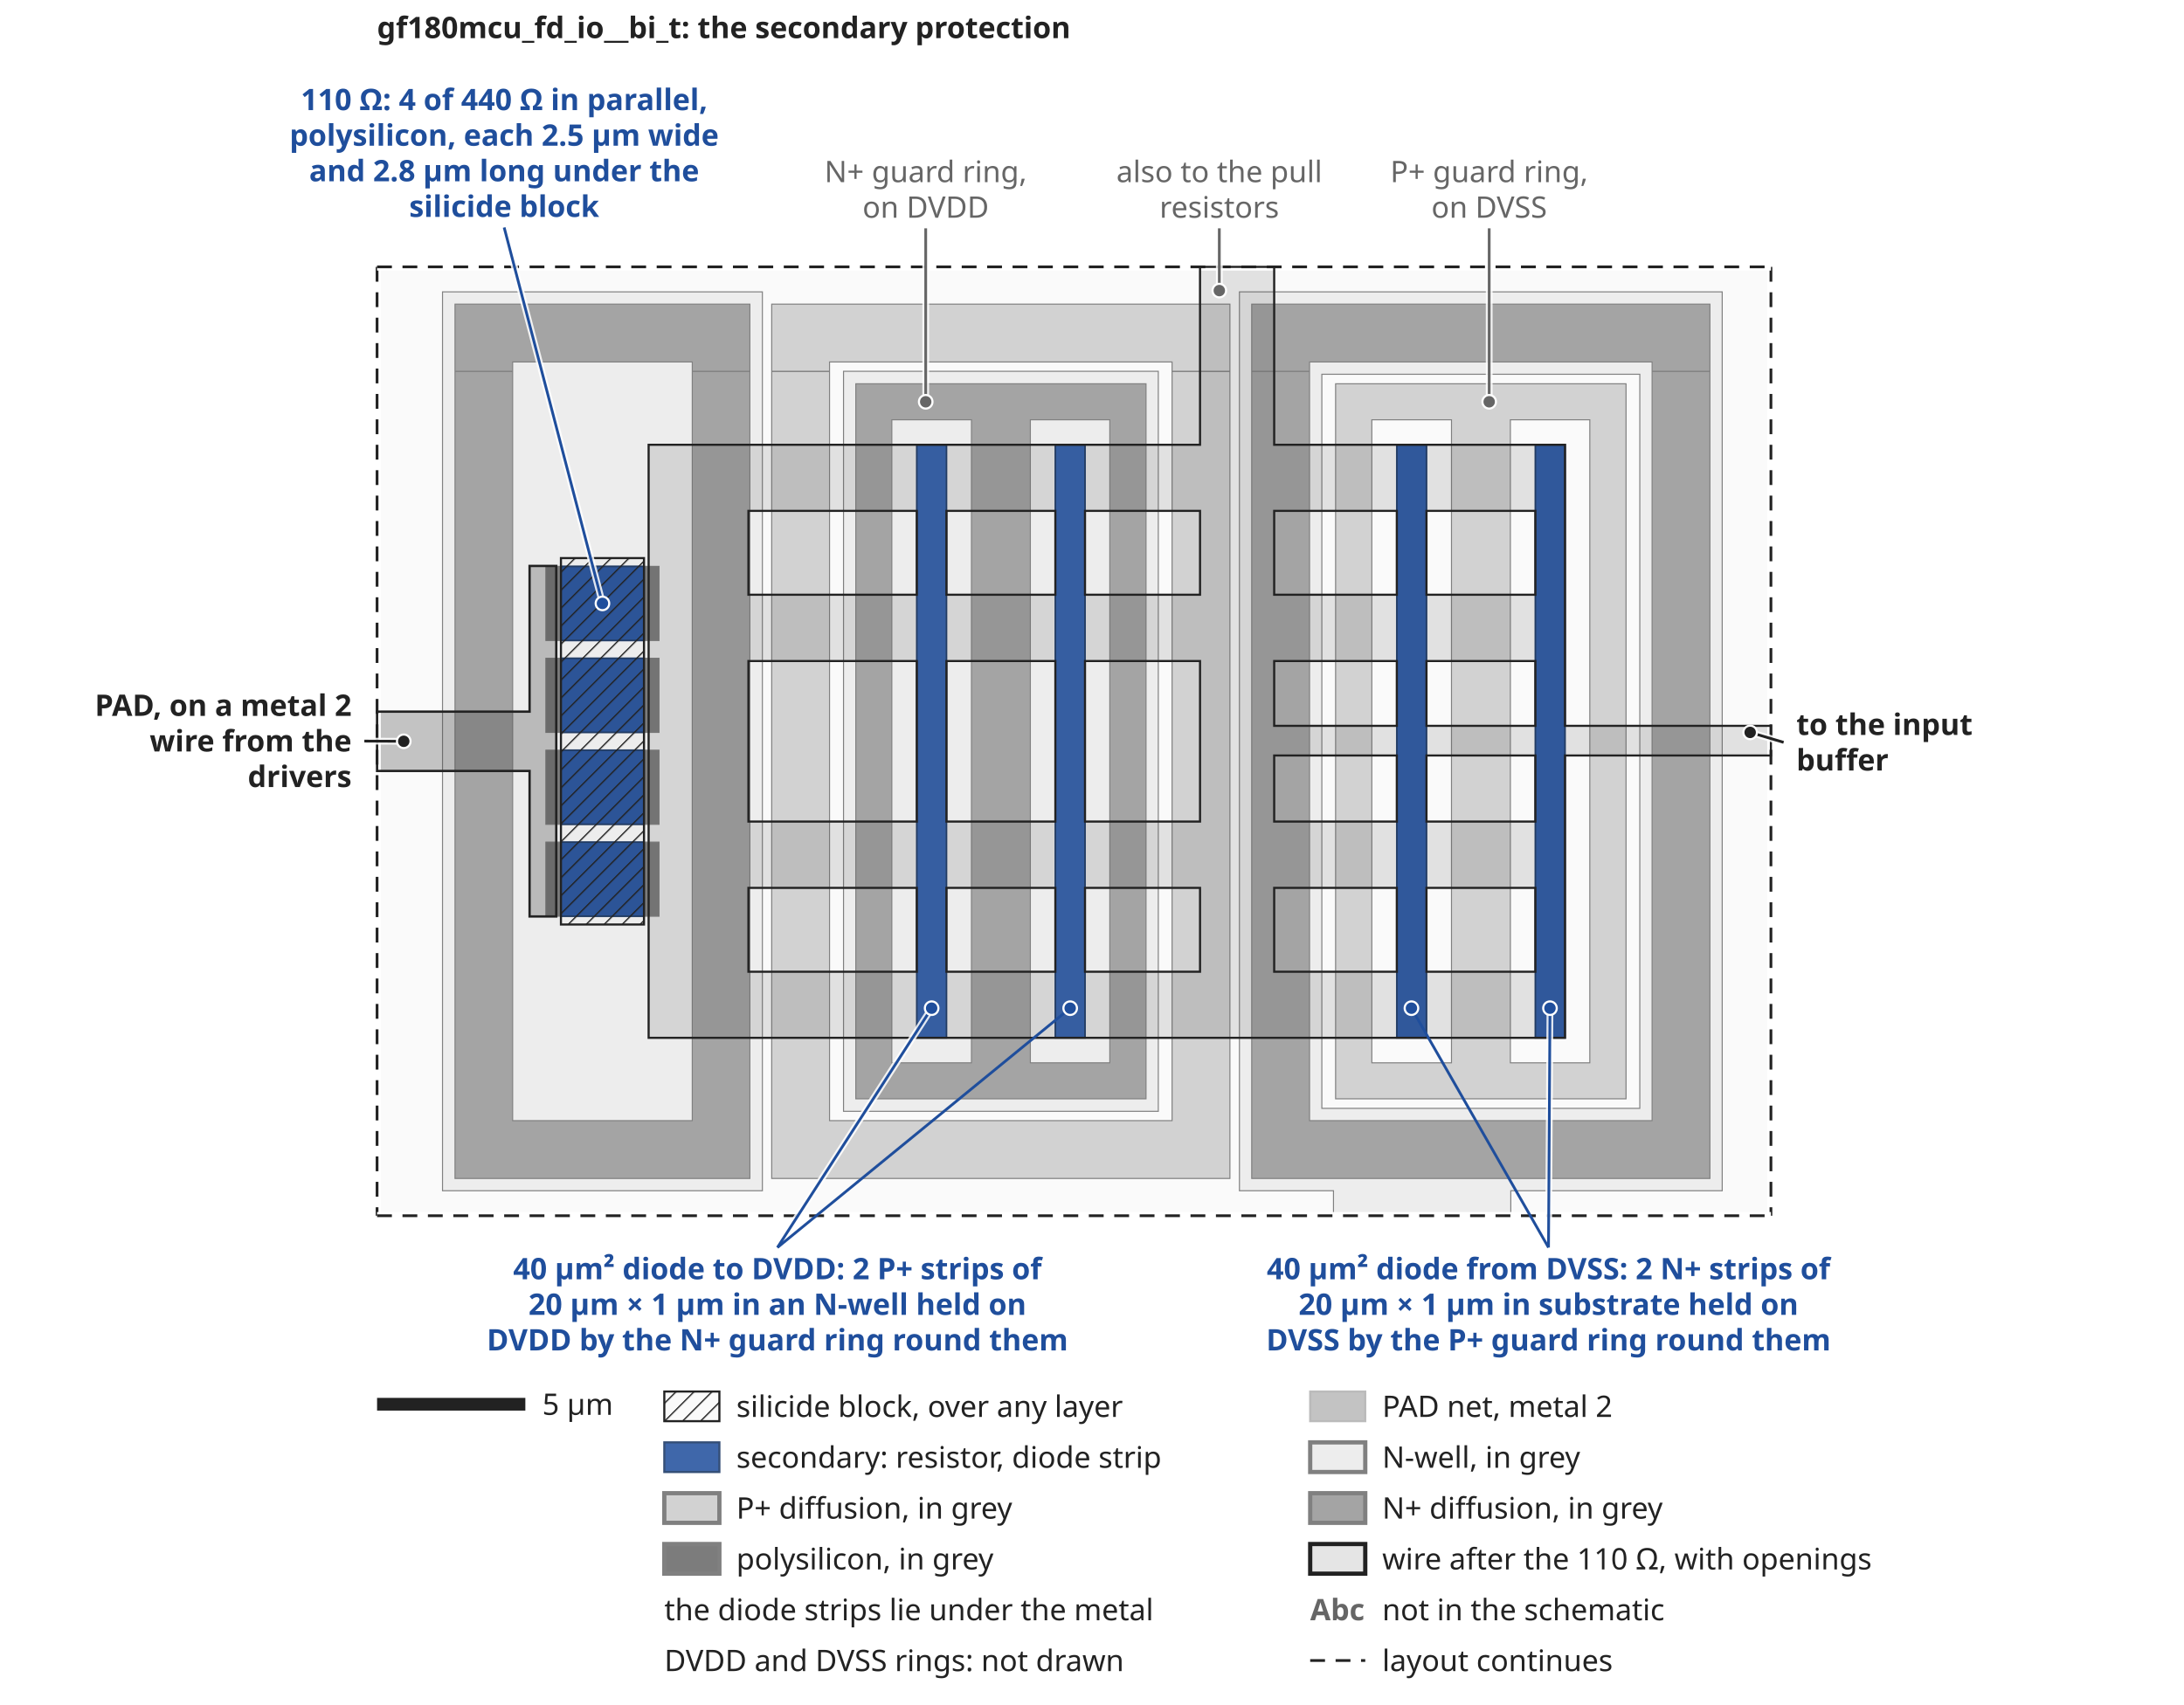
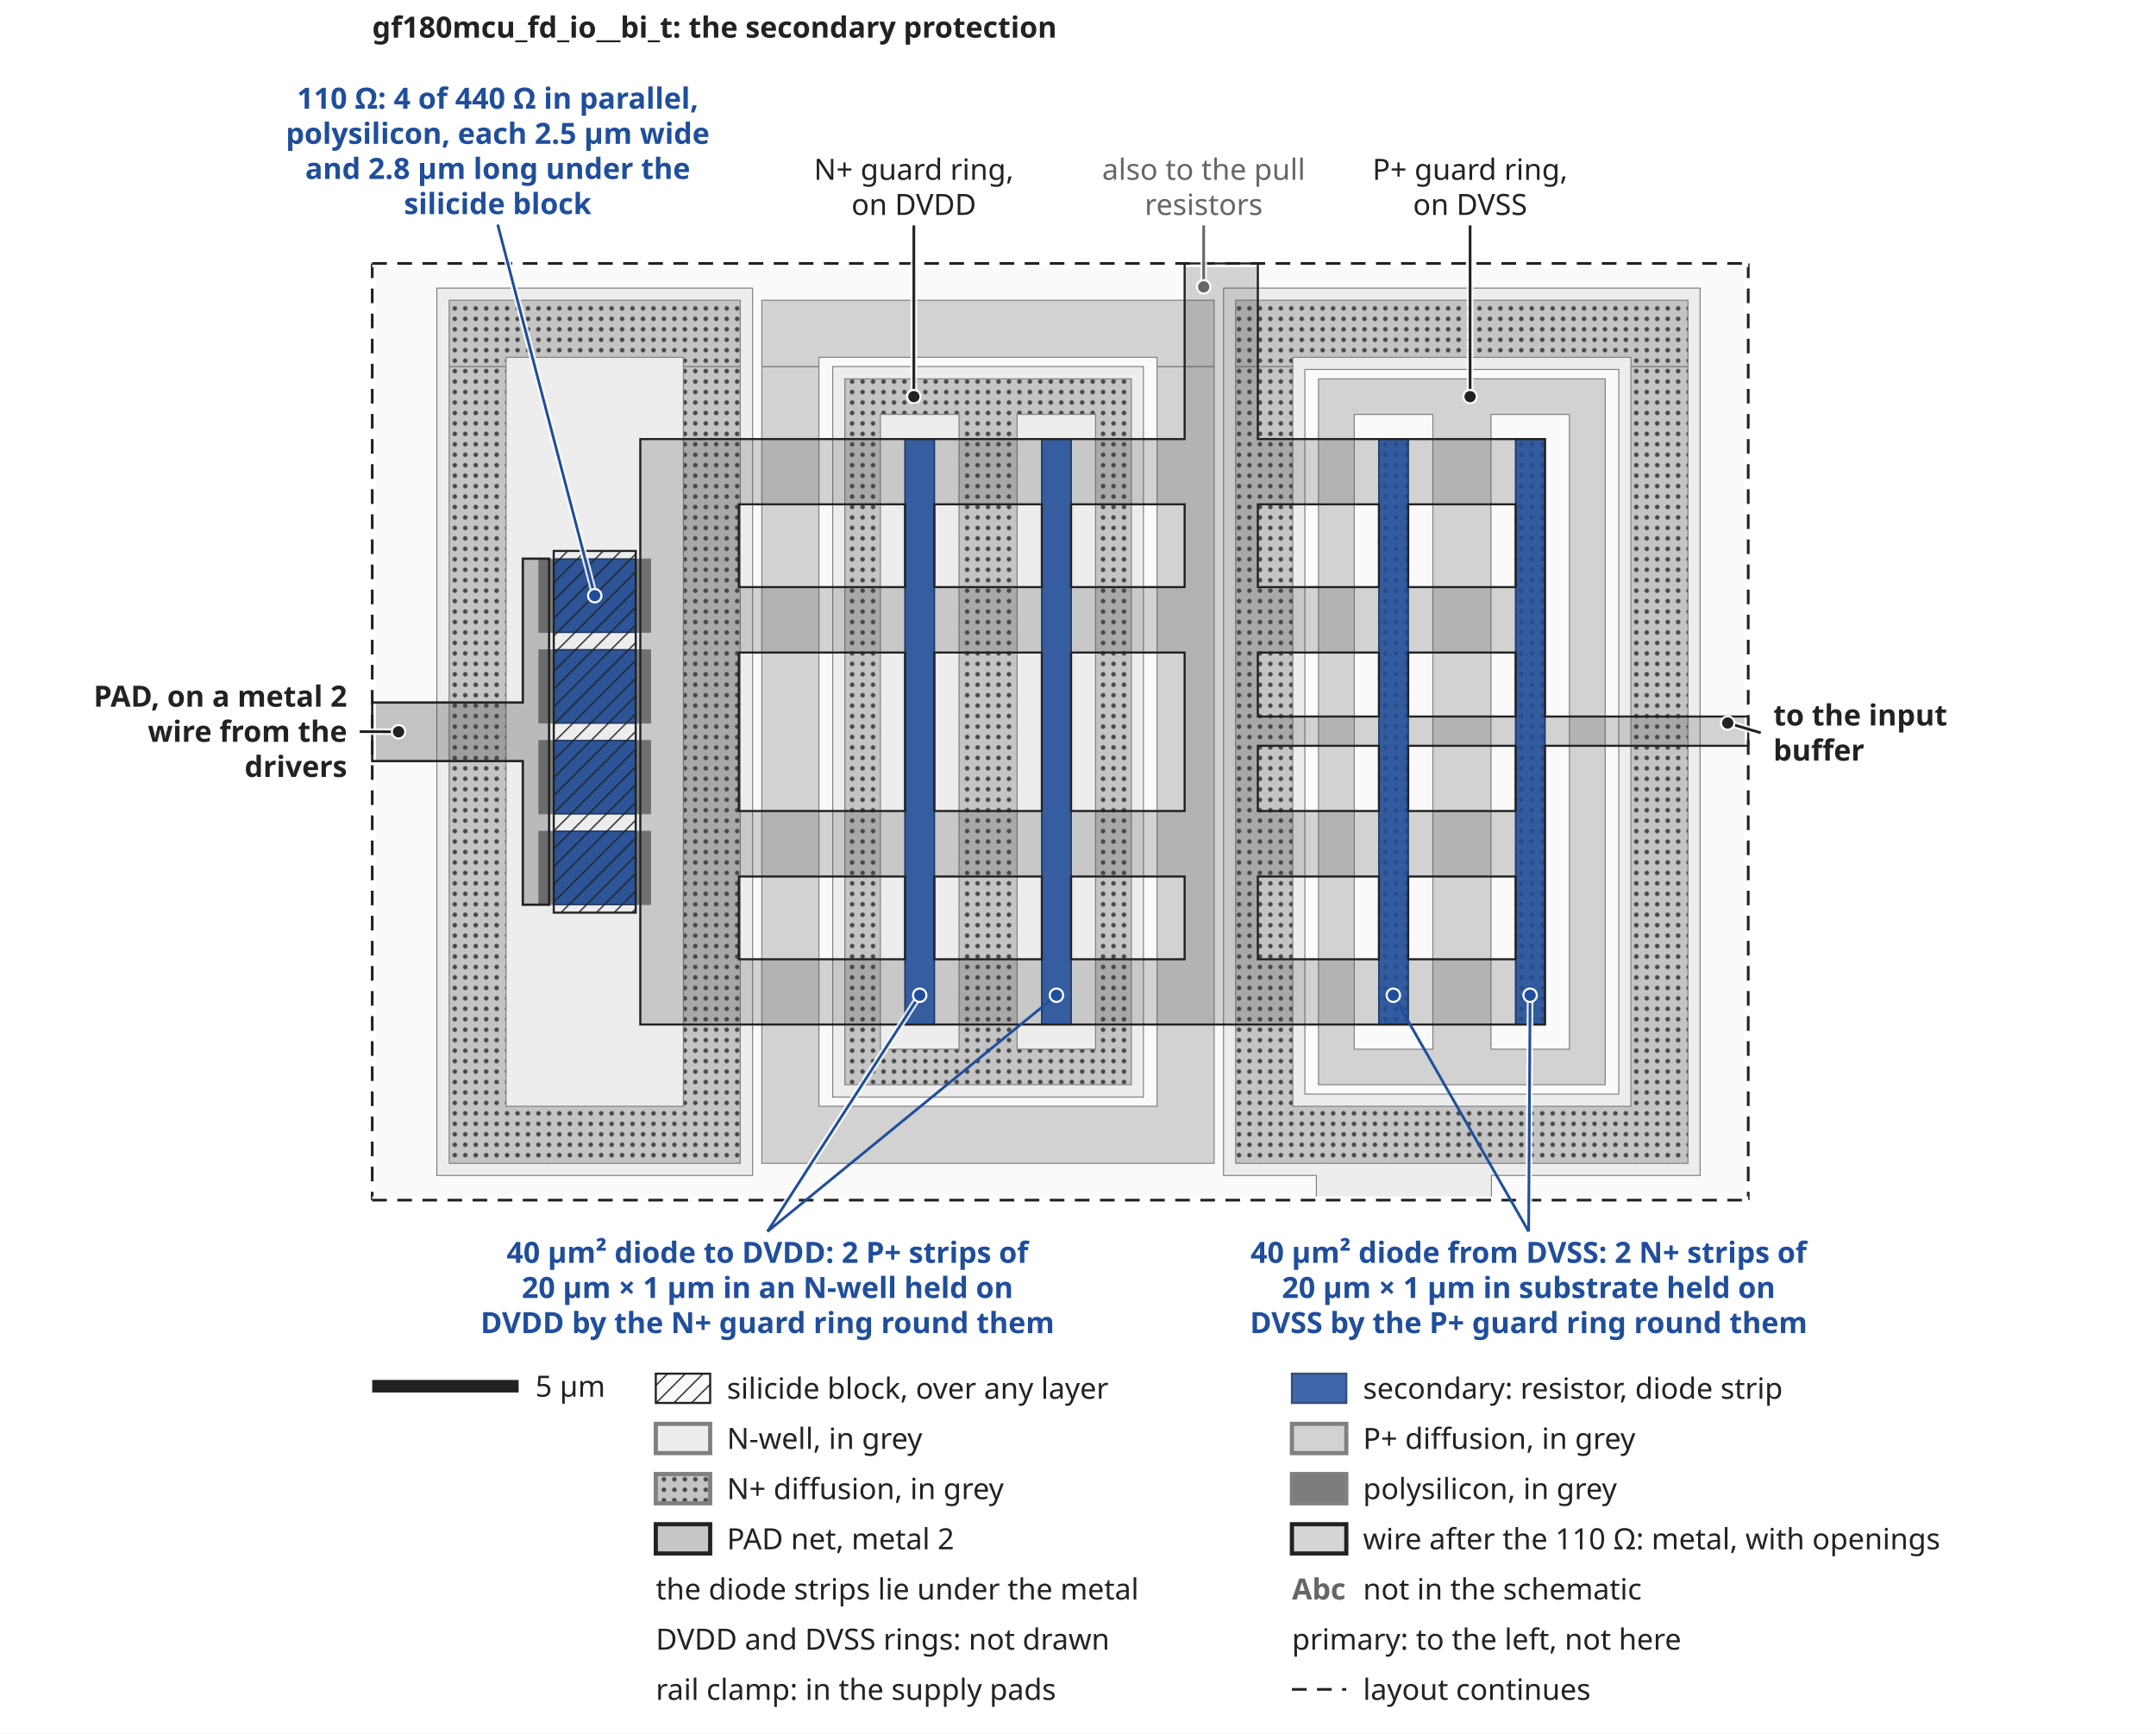
- <svg xmlns="http://www.w3.org/2000/svg" width="1031" height="805" viewBox="0 0 1031 805" font-family="sans-serif">
+ <svg xmlns="http://www.w3.org/2000/svg" width="1031" height="829" viewBox="0 0 1031 829" font-family="sans-serif">
  <defs>
    <pattern id="hatch" width="6" height="6" patternUnits="userSpaceOnUse" patternTransform="rotate(45)">
      <line x1="0" y1="0" x2="0" y2="6" stroke="#222222" stroke-width="1.2" />
+     </pattern>
+     <pattern id="dots" width="5" height="5" patternUnits="userSpaceOnUse">
+       <rect width="5" height="5" fill="#c4c4c4" />
+       <circle cx="2.5" cy="2.5" r="1.1" fill="#4a4a4a" />
    </pattern>
    <marker id="arrow-hot" viewBox="-1 -1 12 12" refX="7" refY="5" markerWidth="5.4" markerHeight="5.4" orient="auto">
      <path d="M0,0 L10,5 L0,10 z" fill="#c0392b" stroke="#ffffff" stroke-width="0.7" stroke-linejoin="round" />
    </marker>
    <marker id="arrow-snap" viewBox="-1 -1 12 12" refX="7" refY="5" markerWidth="5.4" markerHeight="5.4" orient="auto">
      <path d="M0,0 L10,5 L0,10 z" fill="#8e44ad" stroke="#ffffff" stroke-width="0.7" stroke-linejoin="round" />
    </marker>
  </defs>
-   <rect width="1031" height="805" fill="#ffffff" />
+   <rect width="1031" height="829" fill="#ffffff" />
  <rect x="178.0" y="126.0" width="658.0" height="448.0" fill="#fafafa" />
  <path d="M585.1,137.8L624.0,137.8L813.0,137.8L813.0,562.2L713.2,562.2L713.2,571.2L713.2,574.0L629.5,574.0L629.5,571.2L629.5,562.2L585.1,562.2ZM624.0,176.7L624.0,523.3L774.1,523.3L774.1,176.7ZM398.2,175.3L546.8,175.3L546.8,524.7L398.2,524.7ZM208.9,137.8L359.9,137.8L359.9,562.2L208.9,562.2Z" fill="#ededed" stroke="#808080" stroke-width="0.5" fill-rule="evenodd" />
  <path d="M630.5,181.2L643.3,181.2L754.9,181.2L767.6,181.2L767.6,182.4L767.6,198.2L767.6,517.7L767.6,518.8L754.9,518.8L643.3,518.8L630.5,518.8L630.5,517.7L630.5,198.2L630.5,182.4ZM713.0,198.2L713.0,202.1L713.0,497.9L713.0,501.8L750.5,501.8L750.5,497.9L750.5,202.1L750.5,198.2ZM647.6,198.2L647.6,202.1L647.6,497.9L647.6,501.8L685.2,501.8L685.2,497.9L685.2,202.1L685.2,198.2ZM364.3,175.4L391.6,175.4L391.6,524.7L391.6,529.1L553.3,529.1L553.3,524.7L553.3,175.4L580.6,175.4L580.6,524.7L580.6,529.1L580.6,556.4L364.3,556.4L364.3,529.1L364.3,524.7ZM364.3,143.6L580.6,143.6L580.6,170.9L580.6,175.3L553.3,175.3L553.3,170.9L391.6,170.9L391.6,175.3L364.3,175.3L364.3,170.9ZM498.2,210.0L512.2,210.0L512.2,490.0L498.2,490.0ZM432.8,210.0L446.8,210.0L446.8,490.0L432.8,490.0Z" fill="#d2d2d2" stroke="#808080" stroke-width="0.5" fill-rule="evenodd" />
-   <path d="M404.0,181.2L416.7,181.2L528.3,181.2L541.0,181.2L541.0,182.4L541.0,198.2L541.0,517.7L541.0,518.8L528.3,518.8L416.7,518.8L404.0,518.8L404.0,517.7L404.0,198.2L404.0,182.4ZM486.4,198.2L486.4,202.1L486.4,497.9L486.4,501.8L523.9,501.8L523.9,497.9L523.9,202.1L523.9,198.2ZM421.0,198.2L421.0,202.1L421.0,497.9L421.0,501.8L458.6,501.8L458.6,497.9L458.6,202.1L458.6,198.2ZM590.9,175.4L618.2,175.4L618.2,524.7L618.2,529.1L779.9,529.1L779.9,524.7L779.9,175.4L807.2,175.4L807.2,524.7L807.2,529.1L807.2,556.4L590.9,556.4L590.9,529.1L590.9,524.7ZM214.8,175.4L242.0,175.4L242.0,524.7L242.0,529.1L326.8,529.1L326.8,524.7L326.8,175.4L354.0,175.4L354.0,524.7L354.0,529.1L354.0,556.4L214.8,556.4L214.8,529.1L214.8,524.7ZM590.9,143.6L807.2,143.6L807.2,170.9L807.2,175.3L779.9,175.3L779.9,170.9L618.2,170.9L618.2,175.3L590.9,175.3L590.9,170.9ZM214.8,143.6L354.0,143.6L354.0,170.9L354.0,175.3L326.8,175.3L326.8,170.9L242.0,170.9L242.0,175.3L214.8,175.3L214.8,170.9ZM724.8,210.0L738.8,210.0L738.8,490.0L724.8,490.0ZM659.4,210.0L673.4,210.0L673.4,490.0L659.4,490.0Z" fill="#a4a4a4" stroke="#808080" stroke-width="0.5" fill-rule="evenodd" />
+   <path d="M404.0,181.2L416.7,181.2L528.3,181.2L541.0,181.2L541.0,182.4L541.0,198.2L541.0,517.7L541.0,518.8L528.3,518.8L416.7,518.8L404.0,518.8L404.0,517.7L404.0,198.2L404.0,182.4ZM486.4,198.2L486.4,202.1L486.4,497.9L486.4,501.8L523.9,501.8L523.9,497.9L523.9,202.1L523.9,198.2ZM421.0,198.2L421.0,202.1L421.0,497.9L421.0,501.8L458.6,501.8L458.6,497.9L458.6,202.1L458.6,198.2ZM590.9,175.4L618.2,175.4L618.2,524.7L618.2,529.1L779.9,529.1L779.9,524.7L779.9,175.4L807.2,175.4L807.2,524.7L807.2,529.1L807.2,556.4L590.9,556.4L590.9,529.1L590.9,524.7ZM214.8,175.4L242.0,175.4L242.0,524.7L242.0,529.1L326.8,529.1L326.8,524.7L326.8,175.4L354.0,175.4L354.0,524.7L354.0,529.1L354.0,556.4L214.8,556.4L214.8,529.1L214.8,524.7ZM590.9,143.6L807.2,143.6L807.2,170.9L807.2,175.3L779.9,175.3L779.9,170.9L618.2,170.9L618.2,175.3L590.9,175.3L590.9,170.9ZM214.8,143.6L354.0,143.6L354.0,170.9L354.0,175.3L326.8,175.3L326.8,170.9L242.0,170.9L242.0,175.3L214.8,175.3L214.8,170.9ZM724.8,210.0L738.8,210.0L738.8,490.0L724.8,490.0ZM659.4,210.0L673.4,210.0L673.4,490.0L659.4,490.0Z" fill="url(#dots)" stroke="#808080" stroke-width="0.5" fill-rule="evenodd" />
  <path d="M257.7,397.6L311.1,397.6L311.1,432.6L257.7,432.6ZM257.7,354.2L311.1,354.2L311.1,389.2L257.7,389.2ZM257.7,310.8L311.1,310.8L311.1,345.8L257.7,345.8ZM257.7,267.4L311.1,267.4L311.1,302.4L257.7,302.4Z" fill="#7c7c7c" stroke="#808080" stroke-width="0.5" fill-rule="evenodd" />
  <path d="" fill="#5c5c5c" stroke="#808080" stroke-width="0.5" fill-rule="evenodd" />
  <path d="M250.0,267.2L262.6,267.2L262.6,432.7L250.0,432.7L250.0,364.0L178.0,364.0L178.0,336.0L250.0,336.0Z" fill="#444444" stroke="#222222" stroke-width="0.8" fill-rule="evenodd" opacity="0.3" />
-   <path d="M566.5,126.0L601.5,126.0L601.5,129.2L601.5,210.0L659.4,210.0L673.4,210.0L724.8,210.0L738.8,210.0L738.8,241.2L738.8,280.8L738.8,312.1L738.8,342.7L814.4,342.7L814.4,342.7L836.0,342.7L836.0,356.7L814.4,356.7L814.4,356.7L738.8,356.7L738.8,387.9L738.8,419.2L738.8,458.8L738.8,490.0L738.8,490.0L306.2,490.0L306.2,490.0L306.2,458.8L306.2,432.7L306.2,432.5L306.2,419.2L306.2,397.7L306.2,389.1L306.2,387.9L306.2,354.3L306.2,345.7L306.2,312.1L306.2,310.9L306.2,302.3L306.2,280.8L306.2,267.5L306.2,267.2L306.2,241.2L306.2,210.0L353.3,210.0L432.8,210.0L446.8,210.0L498.2,210.0L512.2,210.0L566.5,210.0L566.5,129.2ZM512.2,312.1L512.2,387.9L566.5,387.9L566.5,356.7L566.5,342.7L566.5,312.1ZM673.4,419.2L673.4,458.8L724.8,458.8L724.8,419.2ZM601.5,419.2L601.5,458.8L659.4,458.8L659.4,419.2ZM512.2,419.2L512.2,458.8L566.5,458.8L566.5,419.2ZM446.8,419.2L446.8,458.8L498.2,458.8L498.2,419.2ZM353.3,419.2L353.3,458.8L432.8,458.8L432.8,419.2ZM673.4,356.7L673.4,387.9L724.8,387.9L724.8,356.7ZM601.5,356.7L601.5,387.9L659.4,387.9L659.4,356.7ZM673.4,312.1L673.4,342.7L724.8,342.7L724.8,312.1ZM601.5,312.1L601.5,342.7L659.4,342.7L659.4,312.1ZM446.8,312.1L446.8,387.9L498.2,387.9L498.2,312.1ZM353.3,312.1L353.3,387.9L432.8,387.9L432.8,312.1ZM673.4,241.2L673.4,280.8L724.8,280.8L724.8,241.2ZM601.5,241.2L601.5,280.8L659.4,280.8L659.4,241.2ZM512.2,241.2L512.2,280.8L566.5,280.8L566.5,241.2ZM446.8,241.2L446.8,280.8L498.2,280.8L498.2,241.2ZM353.3,241.2L353.3,280.8L432.8,280.8L432.8,241.2Z" fill="#444444" stroke="#222222" stroke-width="0.8" fill-rule="evenodd" opacity="0.14" />
+   <path d="M566.5,126.0L601.5,126.0L601.5,129.2L601.5,210.0L659.4,210.0L673.4,210.0L724.8,210.0L738.8,210.0L738.8,241.2L738.8,280.8L738.8,312.1L738.8,342.7L814.4,342.7L814.4,342.7L836.0,342.7L836.0,356.7L814.4,356.7L814.4,356.7L738.8,356.7L738.8,387.9L738.8,419.2L738.8,458.8L738.8,490.0L738.8,490.0L306.2,490.0L306.2,490.0L306.2,458.8L306.2,432.7L306.2,432.5L306.2,419.2L306.2,397.7L306.2,389.1L306.2,387.9L306.2,354.3L306.2,345.7L306.2,312.1L306.2,310.9L306.2,302.3L306.2,280.8L306.2,267.5L306.2,267.2L306.2,241.2L306.2,210.0L353.3,210.0L432.8,210.0L446.8,210.0L498.2,210.0L512.2,210.0L566.5,210.0L566.5,129.2ZM512.2,312.1L512.2,387.9L566.5,387.9L566.5,356.7L566.5,342.7L566.5,312.1ZM673.4,419.2L673.4,458.8L724.8,458.8L724.8,419.2ZM601.5,419.2L601.5,458.8L659.4,458.8L659.4,419.2ZM512.2,419.2L512.2,458.8L566.5,458.8L566.5,419.2ZM446.8,419.2L446.8,458.8L498.2,458.8L498.2,419.2ZM353.3,419.2L353.3,458.8L432.8,458.8L432.8,419.2ZM673.4,356.7L673.4,387.9L724.8,387.9L724.8,356.7ZM601.5,356.7L601.5,387.9L659.4,387.9L659.4,356.7ZM673.4,312.1L673.4,342.7L724.8,342.7L724.8,312.1ZM601.5,312.1L601.5,342.7L659.4,342.7L659.4,312.1ZM446.8,312.1L446.8,387.9L498.2,387.9L498.2,312.1ZM353.3,312.1L353.3,387.9L432.8,387.9L432.8,312.1ZM673.4,241.2L673.4,280.8L724.8,280.8L724.8,241.2ZM601.5,241.2L601.5,280.8L659.4,280.8L659.4,241.2ZM512.2,241.2L512.2,280.8L566.5,280.8L566.5,241.2ZM446.8,241.2L446.8,280.8L498.2,280.8L498.2,241.2ZM353.3,241.2L353.3,280.8L432.8,280.8L432.8,241.2Z" fill="#444444" stroke="#222222" stroke-width="0.8" fill-rule="evenodd" opacity="0.22" />
  <path d="M264.8,354.2L304.0,354.2L304.0,389.2L284.4,389.2L264.8,389.2ZM264.8,397.6L304.0,397.6L304.0,432.6L264.8,432.6ZM264.8,310.8L304.0,310.8L304.0,345.8L264.8,345.8ZM264.8,267.4L304.0,267.4L304.0,302.4L264.8,302.4Z" fill="#1f4e9c" stroke="#12305f" stroke-width="0.8" fill-rule="evenodd" opacity="0.85" />
  <path d="M498.2,210.0L512.2,210.0L512.2,490.0L498.2,490.0ZM432.8,210.0L446.8,210.0L446.8,490.0L432.8,490.0Z" fill="#1f4e9c" stroke="#12305f" stroke-width="0.8" fill-rule="evenodd" opacity="0.85" />
  <path d="M724.8,210.0L738.8,210.0L738.8,490.0L724.8,490.0ZM659.4,210.0L673.4,210.0L673.4,490.0L659.4,490.0Z" fill="#1f4e9c" stroke="#12305f" stroke-width="0.8" fill-rule="evenodd" opacity="0.85" />
  <path d="M264.8,263.5L304.0,263.5L304.0,306.3L304.0,306.9L304.0,349.7L304.0,350.3L304.0,393.1L304.0,393.7L304.0,436.5L264.8,436.5L264.8,393.7L264.8,393.1L264.8,350.3L264.8,349.7L264.8,306.9L264.8,306.3L264.8,263.5Z" fill="url(#hatch)" stroke="#222222" stroke-width="1.0" fill-rule="evenodd" opacity="1.0" />
  <line x1="178.0" y1="126.0" x2="178.0" y2="574.0" stroke="#ffffff" stroke-width="3.5" />
  <line x1="178.0" y1="126.0" x2="178.0" y2="574.0" stroke="#222222" stroke-width="1.3" stroke-dasharray="7,5" />
  <line x1="836.0" y1="126.0" x2="836.0" y2="574.0" stroke="#ffffff" stroke-width="3.5" />
  <line x1="836.0" y1="126.0" x2="836.0" y2="574.0" stroke="#222222" stroke-width="1.3" stroke-dasharray="7,5" />
  <line x1="178.0" y1="126.0" x2="836.0" y2="126.0" stroke="#ffffff" stroke-width="3.5" />
  <line x1="178.0" y1="126.0" x2="836.0" y2="126.0" stroke="#222222" stroke-width="1.3" stroke-dasharray="7,5" />
  <line x1="178.0" y1="574.0" x2="836.0" y2="574.0" stroke="#ffffff" stroke-width="3.5" />
  <line x1="178.0" y1="574.0" x2="836.0" y2="574.0" stroke="#222222" stroke-width="1.3" stroke-dasharray="7,5" />
  <path d="M250.0,267.2L262.6,267.2L262.6,432.7L250.0,432.7L250.0,364.0L178.0,364.0L178.0,336.0L250.0,336.0Z" fill="none" stroke="#222222" stroke-width="1.1" />
  <path d="M566.5,126.0L601.5,126.0L601.5,129.2L601.5,210.0L659.4,210.0L673.4,210.0L724.8,210.0L738.8,210.0L738.8,241.2L738.8,280.8L738.8,312.1L738.8,342.7L814.4,342.7L814.4,342.7L836.0,342.7L836.0,356.7L814.4,356.7L814.4,356.7L738.8,356.7L738.8,387.9L738.8,419.2L738.8,458.8L738.8,490.0L738.8,490.0L306.2,490.0L306.2,490.0L306.2,458.8L306.2,432.7L306.2,432.5L306.2,419.2L306.2,397.7L306.2,389.1L306.2,387.9L306.2,354.3L306.2,345.7L306.2,312.1L306.2,310.9L306.2,302.3L306.2,280.8L306.2,267.5L306.2,267.2L306.2,241.2L306.2,210.0L353.3,210.0L432.8,210.0L446.8,210.0L498.2,210.0L512.2,210.0L566.5,210.0L566.5,129.2ZM512.2,312.1L512.2,387.9L566.5,387.9L566.5,356.7L566.5,342.7L566.5,312.1ZM673.4,419.2L673.4,458.8L724.8,458.8L724.8,419.2ZM601.5,419.2L601.5,458.8L659.4,458.8L659.4,419.2ZM512.2,419.2L512.2,458.8L566.5,458.8L566.5,419.2ZM446.8,419.2L446.8,458.8L498.2,458.8L498.2,419.2ZM353.3,419.2L353.3,458.8L432.8,458.8L432.8,419.2ZM673.4,356.7L673.4,387.9L724.8,387.9L724.8,356.7ZM601.5,356.7L601.5,387.9L659.4,387.9L659.4,356.7ZM673.4,312.1L673.4,342.7L724.8,342.7L724.8,312.1ZM601.5,312.1L601.5,342.7L659.4,342.7L659.4,312.1ZM446.8,312.1L446.8,387.9L498.2,387.9L498.2,312.1ZM353.3,312.1L353.3,387.9L432.8,387.9L432.8,312.1ZM673.4,241.2L673.4,280.8L724.8,280.8L724.8,241.2ZM601.5,241.2L601.5,280.8L659.4,280.8L659.4,241.2ZM512.2,241.2L512.2,280.8L566.5,280.8L566.5,241.2ZM446.8,241.2L446.8,280.8L498.2,280.8L498.2,241.2ZM353.3,241.2L353.3,280.8L432.8,280.8L432.8,241.2Z" fill="none" stroke="#222222" stroke-width="1.0" />
  <polyline points="172.0,349.9 190.6,350.0" fill="none" stroke="#fff" stroke-width="3.2" opacity="0.85" />
  <polyline points="172.0,349.9 190.6,350.0" fill="none" stroke="#222222" stroke-width="1.3" />
  <circle cx="190.6" cy="350.0" r="3.2" fill="#222222" stroke="#fff" stroke-width="1" />
  <text x="166.0" y="338.0" text-anchor="end" font-size="14" fill="#222222" font-weight="bold" stroke="#ffffff" stroke-width="3.5" paint-order="stroke" stroke-linejoin="round">PAD, on a metal 2</text>
  <text x="166.0" y="354.8" text-anchor="end" font-size="14" fill="#222222" font-weight="bold" stroke="#ffffff" stroke-width="3.5" paint-order="stroke" stroke-linejoin="round">wire from the</text>
  <text x="166.0" y="371.6" text-anchor="end" font-size="14" fill="#222222" font-weight="bold" stroke="#ffffff" stroke-width="3.5" paint-order="stroke" stroke-linejoin="round">drivers</text>
  <polyline points="842.0,350.5 826.2,345.8" fill="none" stroke="#fff" stroke-width="3.2" opacity="0.85" />
  <polyline points="842.0,350.5 826.2,345.8" fill="none" stroke="#222222" stroke-width="1.3" />
  <circle cx="826.2" cy="345.8" r="3.2" fill="#222222" stroke="#fff" stroke-width="1" />
  <text x="848.0" y="347.0" text-anchor="start" font-size="14" fill="#222222" font-weight="bold" stroke="#ffffff" stroke-width="3.5" paint-order="stroke" stroke-linejoin="round">to the input</text>
  <text x="848.0" y="363.8" text-anchor="start" font-size="14" fill="#222222" font-weight="bold" stroke="#ffffff" stroke-width="3.5" paint-order="stroke" stroke-linejoin="round">buffer</text>
  <polyline points="238.0,107.4 284.4,284.9" fill="none" stroke="#fff" stroke-width="3.2" opacity="0.85" />
  <polyline points="238.0,107.4 284.4,284.9" fill="none" stroke="#1f4e9c" stroke-width="1.3" />
  <circle cx="284.4" cy="284.9" r="3.2" fill="#1f4e9c" stroke="#fff" stroke-width="1" />
  <text x="238.0" y="52.0" text-anchor="middle" font-size="14" fill="#1f4e9c" font-weight="bold" stroke="#ffffff" stroke-width="3.5" paint-order="stroke" stroke-linejoin="round">110 Ω: 4 of 440 Ω in parallel,</text>
  <text x="238.0" y="68.8" text-anchor="middle" font-size="14" fill="#1f4e9c" font-weight="bold" stroke="#ffffff" stroke-width="3.5" paint-order="stroke" stroke-linejoin="round">polysilicon, each 2.5 µm wide</text>
  <text x="238.0" y="85.6" text-anchor="middle" font-size="14" fill="#1f4e9c" font-weight="bold" stroke="#ffffff" stroke-width="3.5" paint-order="stroke" stroke-linejoin="round">and 2.8 µm long under the</text>
  <text x="238.0" y="102.4" text-anchor="middle" font-size="14" fill="#1f4e9c" font-weight="bold" stroke="#ffffff" stroke-width="3.5" paint-order="stroke" stroke-linejoin="round">silicide block</text>
  <polyline points="437.0,107.8 437.0,189.7" fill="none" stroke="#fff" stroke-width="3.2" opacity="0.85" />
-   <polyline points="437.0,107.8 437.0,189.7" fill="none" stroke="#666666" stroke-width="1.3" />
-   <circle cx="437.0" cy="189.7" r="3.2" fill="#666666" stroke="#fff" stroke-width="1" />
-   <text x="437.0" y="86.0" text-anchor="middle" font-size="14" fill="#666666" font-weight="normal" stroke="#ffffff" stroke-width="3.5" paint-order="stroke" stroke-linejoin="round">N+ guard ring,</text>
-   <text x="437.0" y="102.8" text-anchor="middle" font-size="14" fill="#666666" font-weight="normal" stroke="#ffffff" stroke-width="3.5" paint-order="stroke" stroke-linejoin="round">on DVDD</text>
+   <polyline points="437.0,107.8 437.0,189.7" fill="none" stroke="#222222" stroke-width="1.3" />
+   <circle cx="437.0" cy="189.7" r="3.2" fill="#222222" stroke="#fff" stroke-width="1" />
+   <text x="437.0" y="86.0" text-anchor="middle" font-size="14" fill="#222222" font-weight="normal" stroke="#ffffff" stroke-width="3.5" paint-order="stroke" stroke-linejoin="round">N+ guard ring,</text>
+   <text x="437.0" y="102.8" text-anchor="middle" font-size="14" fill="#222222" font-weight="normal" stroke="#ffffff" stroke-width="3.5" paint-order="stroke" stroke-linejoin="round">on DVDD</text>
  <polyline points="575.6,107.8 575.6,137.2" fill="none" stroke="#fff" stroke-width="3.2" opacity="0.85" />
  <polyline points="575.6,107.8 575.6,137.2" fill="none" stroke="#666666" stroke-width="1.3" />
  <circle cx="575.6" cy="137.2" r="3.2" fill="#666666" stroke="#fff" stroke-width="1" />
  <text x="575.6" y="86.0" text-anchor="middle" font-size="14" fill="#666666" font-weight="normal" stroke="#ffffff" stroke-width="3.5" paint-order="stroke" stroke-linejoin="round">also to the pull</text>
  <text x="575.6" y="102.8" text-anchor="middle" font-size="14" fill="#666666" font-weight="normal" stroke="#ffffff" stroke-width="3.5" paint-order="stroke" stroke-linejoin="round">resistors</text>
  <polyline points="703.0,107.8 703.0,189.7" fill="none" stroke="#fff" stroke-width="3.2" opacity="0.85" />
-   <polyline points="703.0,107.8 703.0,189.7" fill="none" stroke="#666666" stroke-width="1.3" />
-   <circle cx="703.0" cy="189.7" r="3.2" fill="#666666" stroke="#fff" stroke-width="1" />
-   <text x="703.0" y="86.0" text-anchor="middle" font-size="14" fill="#666666" font-weight="normal" stroke="#ffffff" stroke-width="3.5" paint-order="stroke" stroke-linejoin="round">P+ guard ring,</text>
-   <text x="703.0" y="102.8" text-anchor="middle" font-size="14" fill="#666666" font-weight="normal" stroke="#ffffff" stroke-width="3.5" paint-order="stroke" stroke-linejoin="round">on DVSS</text>
+   <polyline points="703.0,107.8 703.0,189.7" fill="none" stroke="#222222" stroke-width="1.3" />
+   <circle cx="703.0" cy="189.7" r="3.2" fill="#222222" stroke="#fff" stroke-width="1" />
+   <text x="703.0" y="86.0" text-anchor="middle" font-size="14" fill="#222222" font-weight="normal" stroke="#ffffff" stroke-width="3.5" paint-order="stroke" stroke-linejoin="round">P+ guard ring,</text>
+   <text x="703.0" y="102.8" text-anchor="middle" font-size="14" fill="#222222" font-weight="normal" stroke="#ffffff" stroke-width="3.5" paint-order="stroke" stroke-linejoin="round">on DVSS</text>
  <polyline points="367.0,589.0 439.8,476.0" fill="none" stroke="#fff" stroke-width="3.2" opacity="0.85" />
  <polyline points="367.0,589.0 439.8,476.0" fill="none" stroke="#1f4e9c" stroke-width="1.3" />
  <circle cx="439.8" cy="476.0" r="3.2" fill="#1f4e9c" stroke="#fff" stroke-width="1" />
  <line x1="367.0" y1="589.0" x2="505.2" y2="476.0" stroke="#1f4e9c" stroke-width="1.3" />
  <circle cx="505.2" cy="476.0" r="3.2" fill="#1f4e9c" stroke="#fff" stroke-width="1" />
  <text x="367.0" y="604.0" text-anchor="middle" font-size="14" fill="#1f4e9c" font-weight="bold" stroke="#ffffff" stroke-width="3.5" paint-order="stroke" stroke-linejoin="round">40 µm² diode to DVDD: 2 P+ strips of</text>
  <text x="367.0" y="620.8" text-anchor="middle" font-size="14" fill="#1f4e9c" font-weight="bold" stroke="#ffffff" stroke-width="3.5" paint-order="stroke" stroke-linejoin="round">20 µm × 1 µm in an N-well held on</text>
  <text x="367.0" y="637.6" text-anchor="middle" font-size="14" fill="#1f4e9c" font-weight="bold" stroke="#ffffff" stroke-width="3.5" paint-order="stroke" stroke-linejoin="round">DVDD by the N+ guard ring round them</text>
  <polyline points="731.0,589.0 731.7,476.0" fill="none" stroke="#fff" stroke-width="3.2" opacity="0.85" />
  <polyline points="731.0,589.0 731.7,476.0" fill="none" stroke="#1f4e9c" stroke-width="1.3" />
  <circle cx="731.7" cy="476.0" r="3.2" fill="#1f4e9c" stroke="#fff" stroke-width="1" />
  <line x1="731.0" y1="589.0" x2="666.3" y2="476.0" stroke="#1f4e9c" stroke-width="1.3" />
  <circle cx="666.3" cy="476.0" r="3.2" fill="#1f4e9c" stroke="#fff" stroke-width="1" />
  <text x="731.0" y="604.0" text-anchor="middle" font-size="14" fill="#1f4e9c" font-weight="bold" stroke="#ffffff" stroke-width="3.5" paint-order="stroke" stroke-linejoin="round">40 µm² diode from DVSS: 2 N+ strips of</text>
  <text x="731.0" y="620.8" text-anchor="middle" font-size="14" fill="#1f4e9c" font-weight="bold" stroke="#ffffff" stroke-width="3.5" paint-order="stroke" stroke-linejoin="round">20 µm × 1 µm in substrate held on</text>
  <text x="731.0" y="637.6" text-anchor="middle" font-size="14" fill="#1f4e9c" font-weight="bold" stroke="#ffffff" stroke-width="3.5" paint-order="stroke" stroke-linejoin="round">DVSS by the P+ guard ring round them</text>
  <text x="178.0" y="18.0" text-anchor="start" font-size="14" fill="#222222" font-weight="bold">gf180mcu_fd_io__bi_t: the secondary protection</text>
  <rect x="178.0" y="660.0" width="70.0" height="6" fill="#222222" />
  <text x="256.0" y="668.0" font-size="14" fill="#222222">5 µm</text>
  <rect x="313.6" y="657.0" width="26" height="14" fill="#fafafa" />
  <rect x="313.6" y="657.0" width="26" height="14" fill="url(#hatch)" stroke="#222222" opacity="1.0" />
  <text x="347.6" y="669.0" font-size="14" fill="#222222">silicide block, over any layer</text>
-   <rect x="618.5" y="657.0" width="26" height="14" fill="#fafafa" />
-   <rect x="618.5" y="657.0" width="26" height="14" fill="#444444" stroke="#222222" opacity="0.3" />
-   <text x="652.5" y="669.0" font-size="14" fill="#222222">PAD net, metal 2</text>
-   <rect x="313.6" y="681.0" width="26" height="14" fill="#fafafa" />
-   <rect x="313.6" y="681.0" width="26" height="14" fill="#1f4e9c" stroke="#12305f" opacity="0.85" />
-   <text x="347.6" y="693.0" font-size="14" fill="#222222">secondary: resistor, diode strip</text>
-   <rect x="618.5" y="681.0" width="26" height="14" fill="#ededed" fill-opacity="1.0" stroke="#808080" stroke-width="2" />
-   <text x="652.5" y="693.0" font-size="14" fill="#222222">N-well, in grey</text>
-   <rect x="313.6" y="705.0" width="26" height="14" fill="#d2d2d2" fill-opacity="1.0" stroke="#808080" stroke-width="2" />
-   <text x="347.6" y="717.0" font-size="14" fill="#222222">P+ diffusion, in grey</text>
-   <rect x="618.5" y="705.0" width="26" height="14" fill="#a4a4a4" fill-opacity="1.0" stroke="#808080" stroke-width="2" />
-   <text x="652.5" y="717.0" font-size="14" fill="#222222">N+ diffusion, in grey</text>
-   <rect x="313.6" y="729.0" width="26" height="14" fill="#7c7c7c" fill-opacity="1.0" stroke="#808080" stroke-width="2" />
-   <text x="347.6" y="741.0" font-size="14" fill="#222222">polysilicon, in grey</text>
-   <rect x="618.5" y="729.0" width="26" height="14" fill="#444444" fill-opacity="0.14" stroke="#222222" stroke-width="2" />
-   <text x="652.5" y="741.0" font-size="14" fill="#222222">wire after the 110 Ω, with openings</text>
+   <rect x="617.8" y="657.0" width="26" height="14" fill="#fafafa" />
+   <rect x="617.8" y="657.0" width="26" height="14" fill="#1f4e9c" stroke="#12305f" opacity="0.85" />
+   <text x="651.8" y="669.0" font-size="14" fill="#222222">secondary: resistor, diode strip</text>
+   <rect x="313.6" y="681.0" width="26" height="14" fill="#ededed" fill-opacity="1.0" stroke="#808080" stroke-width="2" />
+   <text x="347.6" y="693.0" font-size="14" fill="#222222">N-well, in grey</text>
+   <rect x="617.8" y="681.0" width="26" height="14" fill="#d2d2d2" fill-opacity="1.0" stroke="#808080" stroke-width="2" />
+   <text x="651.8" y="693.0" font-size="14" fill="#222222">P+ diffusion, in grey</text>
+   <rect x="313.6" y="705.0" width="26" height="14" fill="url(#dots)" fill-opacity="1.0" stroke="#808080" stroke-width="2" />
+   <text x="347.6" y="717.0" font-size="14" fill="#222222">N+ diffusion, in grey</text>
+   <rect x="617.8" y="705.0" width="26" height="14" fill="#7c7c7c" fill-opacity="1.0" stroke="#808080" stroke-width="2" />
+   <text x="651.8" y="717.0" font-size="14" fill="#222222">polysilicon, in grey</text>
+   <rect x="313.6" y="729.0" width="26" height="14" fill="#444444" fill-opacity="0.3" stroke="#222222" stroke-width="2" />
+   <text x="347.6" y="741.0" font-size="14" fill="#222222">PAD net, metal 2</text>
+   <rect x="617.8" y="729.0" width="26" height="14" fill="#444444" fill-opacity="0.22" stroke="#222222" stroke-width="2" />
+   <text x="651.8" y="741.0" font-size="14" fill="#222222">wire after the 110 Ω: metal, with openings</text>
  <text x="313.6" y="765.0" font-size="14" fill="#222222">the diode strips lie under the metal</text>
-   <text x="618.5" y="765.0" font-size="14" font-weight="bold" fill="#666666">Abc</text>
-   <text x="652.5" y="765.0" font-size="14" fill="#222222">not in the schematic</text>
+   <text x="617.8" y="765.0" font-size="14" font-weight="bold" fill="#666666">Abc</text>
+   <text x="651.8" y="765.0" font-size="14" fill="#222222">not in the schematic</text>
  <text x="313.6" y="789.0" font-size="14" fill="#222222">DVDD and DVSS rings: not drawn</text>
-   <line x1="618.5" y1="784.0" x2="644.5" y2="784.0" stroke="#222222" stroke-width="1.3" stroke-dasharray="7,5" />
-   <text x="652.5" y="789.0" font-size="14" fill="#222222">layout continues</text>
+   <text x="617.8" y="789.0" font-size="14" fill="#222222">primary: to the left, not here</text>
+   <text x="313.6" y="813.0" font-size="14" fill="#222222">rail clamp: in the supply pads</text>
+   <line x1="617.8" y1="808.0" x2="643.8" y2="808.0" stroke="#222222" stroke-width="1.3" stroke-dasharray="7,5" />
+   <text x="651.8" y="813.0" font-size="14" fill="#222222">layout continues</text>
</svg>
